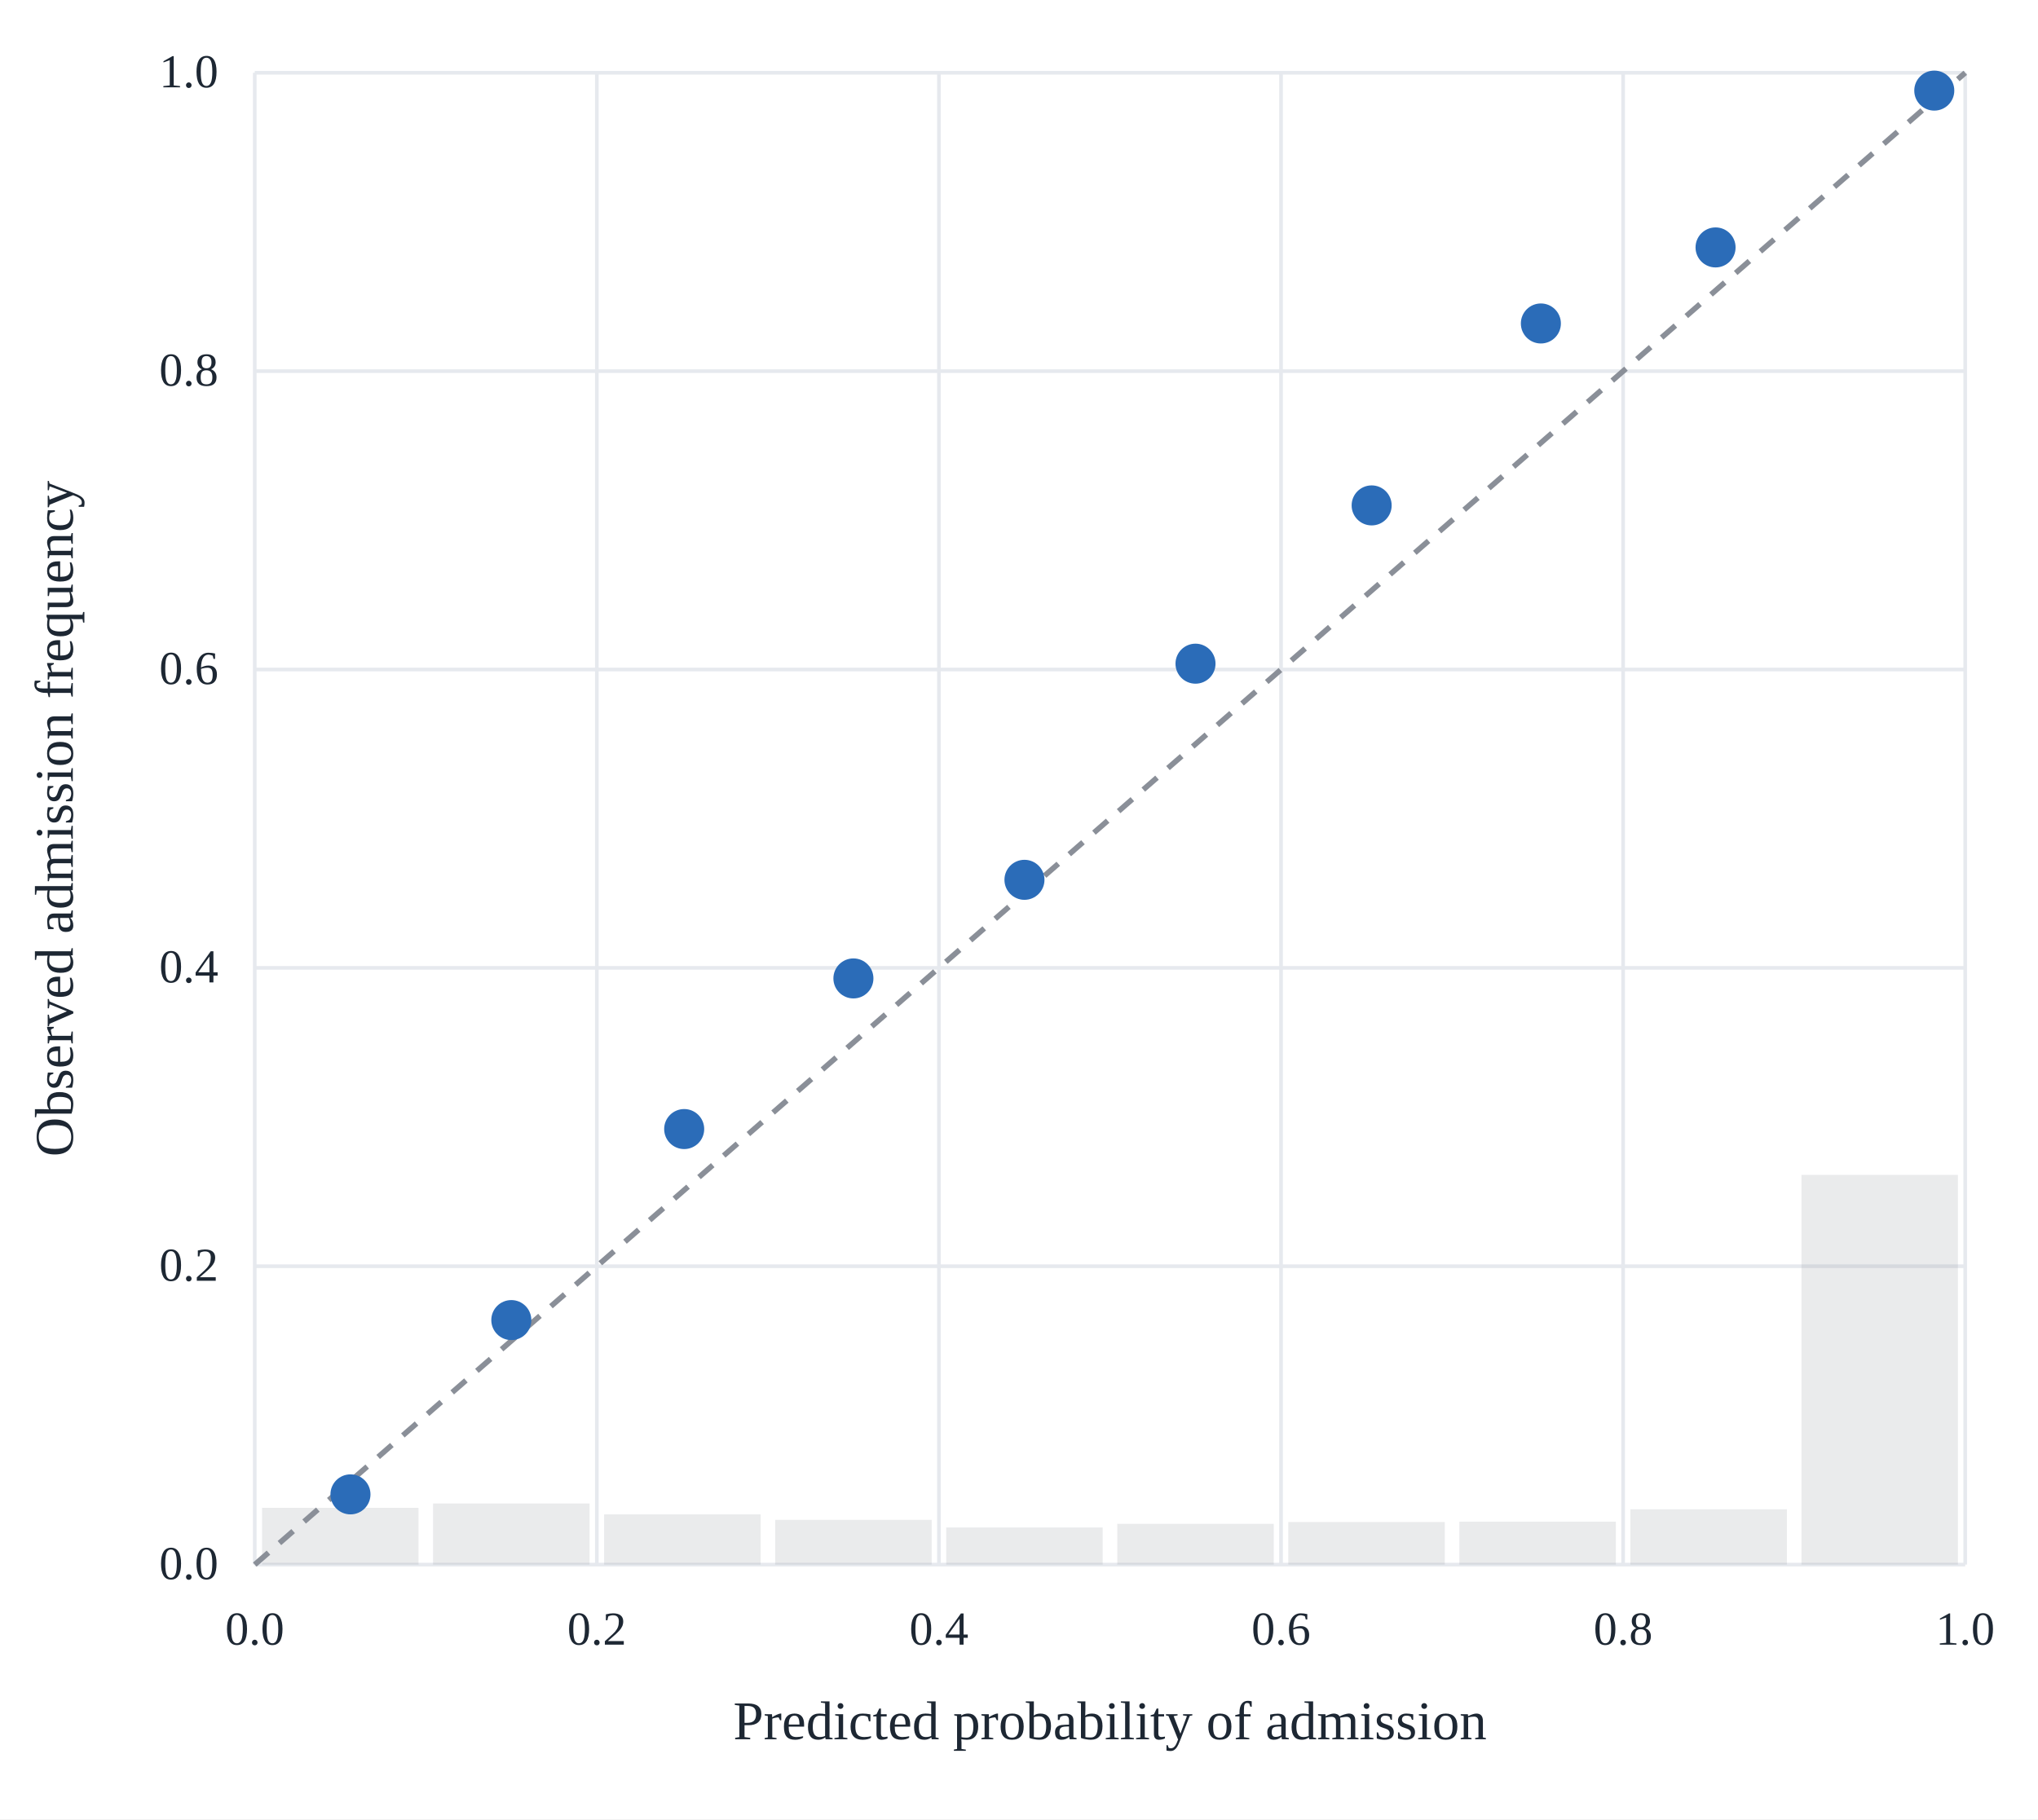
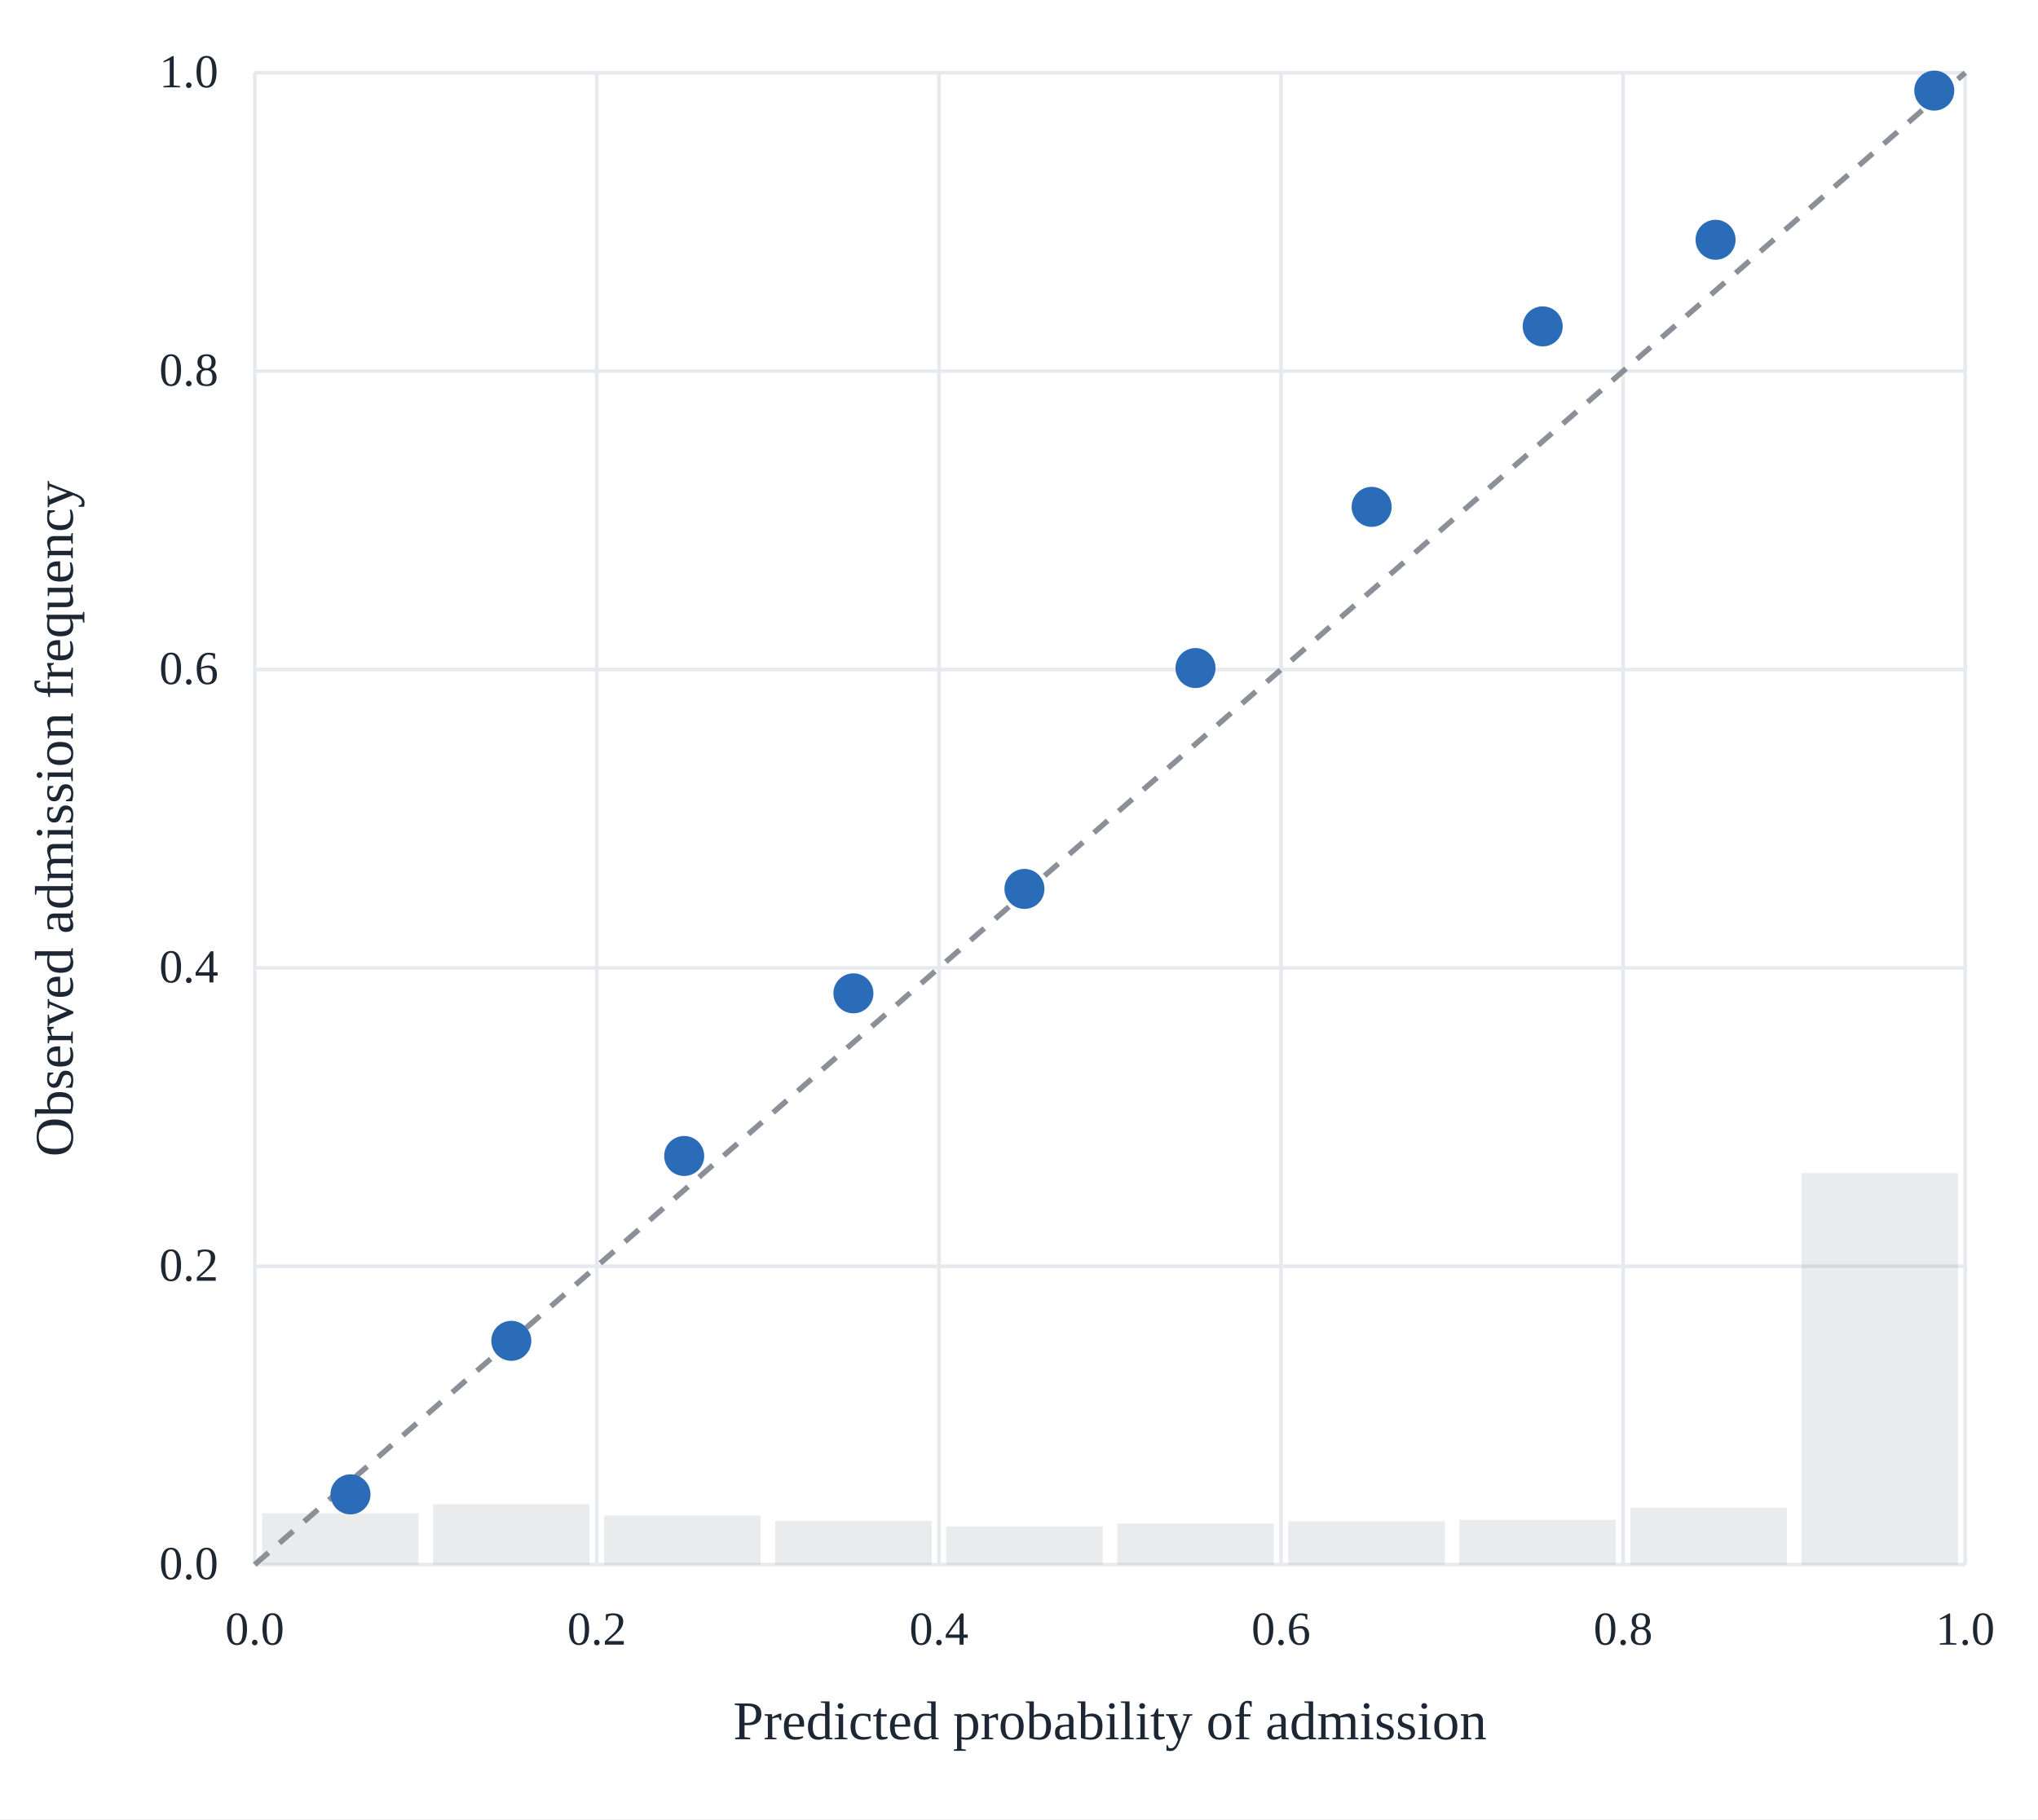
<svg xmlns="http://www.w3.org/2000/svg" viewBox="0 0 560 500" role="img" aria-label="Reliability diagram of the held-out admission probability">
  <rect width="560" height="500" fill="white" />
  <line x1="70.0" y1="430.0" x2="70.0" y2="20.0" stroke="#e6e9ee" stroke-width="1" />
  <line x1="70.0" y1="430.0" x2="540.0" y2="430.0" stroke="#e6e9ee" stroke-width="1" />
  <text x="70.0" y="452" font-family="Georgia, &quot;Times New Roman&quot;, serif" font-size="13" fill="#1d2733" text-anchor="middle">0.0</text>
  <text x="60" y="434.0" font-family="Georgia, &quot;Times New Roman&quot;, serif" font-size="13" fill="#1d2733" text-anchor="end">0.0</text>
  <line x1="164.0" y1="430.0" x2="164.0" y2="20.0" stroke="#e6e9ee" stroke-width="1" />
  <line x1="70.0" y1="348.0" x2="540.0" y2="348.0" stroke="#e6e9ee" stroke-width="1" />
  <text x="164.0" y="452" font-family="Georgia, &quot;Times New Roman&quot;, serif" font-size="13" fill="#1d2733" text-anchor="middle">0.2</text>
  <text x="60" y="352.0" font-family="Georgia, &quot;Times New Roman&quot;, serif" font-size="13" fill="#1d2733" text-anchor="end">0.2</text>
  <line x1="258.0" y1="430.0" x2="258.0" y2="20.0" stroke="#e6e9ee" stroke-width="1" />
  <line x1="70.0" y1="266.0" x2="540.0" y2="266.0" stroke="#e6e9ee" stroke-width="1" />
  <text x="258.0" y="452" font-family="Georgia, &quot;Times New Roman&quot;, serif" font-size="13" fill="#1d2733" text-anchor="middle">0.4</text>
  <text x="60" y="270.0" font-family="Georgia, &quot;Times New Roman&quot;, serif" font-size="13" fill="#1d2733" text-anchor="end">0.4</text>
  <line x1="352.0" y1="430.0" x2="352.0" y2="20.0" stroke="#e6e9ee" stroke-width="1" />
  <line x1="70.0" y1="184.0" x2="540.0" y2="184.0" stroke="#e6e9ee" stroke-width="1" />
  <text x="352.0" y="452" font-family="Georgia, &quot;Times New Roman&quot;, serif" font-size="13" fill="#1d2733" text-anchor="middle">0.6</text>
  <text x="60" y="188.0" font-family="Georgia, &quot;Times New Roman&quot;, serif" font-size="13" fill="#1d2733" text-anchor="end">0.6</text>
  <line x1="446.0" y1="430.0" x2="446.0" y2="20.0" stroke="#e6e9ee" stroke-width="1" />
  <line x1="70.0" y1="102.0" x2="540.0" y2="102.0" stroke="#e6e9ee" stroke-width="1" />
  <text x="446.0" y="452" font-family="Georgia, &quot;Times New Roman&quot;, serif" font-size="13" fill="#1d2733" text-anchor="middle">0.8</text>
  <text x="60" y="106.0" font-family="Georgia, &quot;Times New Roman&quot;, serif" font-size="13" fill="#1d2733" text-anchor="end">0.8</text>
  <line x1="540.0" y1="430.0" x2="540.0" y2="20.0" stroke="#e6e9ee" stroke-width="1" />
  <line x1="70.0" y1="20.0" x2="540.0" y2="20.0" stroke="#e6e9ee" stroke-width="1" />
  <text x="540.0" y="452" font-family="Georgia, &quot;Times New Roman&quot;, serif" font-size="13" fill="#1d2733" text-anchor="middle">1.0</text>
  <text x="60" y="24.0" font-family="Georgia, &quot;Times New Roman&quot;, serif" font-size="13" fill="#1d2733" text-anchor="end">1.0</text>
-   <rect x="72.0" y="414.4" width="43.0" height="15.6" fill="#8a8f98" opacity="0.18" />
-   <rect x="119.0" y="413.2" width="43.0" height="16.8" fill="#8a8f98" opacity="0.18" />
-   <rect x="166.0" y="416.2" width="43.0" height="13.8" fill="#8a8f98" opacity="0.18" />
-   <rect x="213.0" y="417.7" width="43.0" height="12.3" fill="#8a8f98" opacity="0.18" />
-   <rect x="260.0" y="419.8" width="43.0" height="10.2" fill="#8a8f98" opacity="0.18" />
-   <rect x="307.0" y="418.8" width="43.0" height="11.2" fill="#8a8f98" opacity="0.18" />
-   <rect x="354.0" y="418.3" width="43.0" height="11.7" fill="#8a8f98" opacity="0.18" />
-   <rect x="401.0" y="418.2" width="43.0" height="11.8" fill="#8a8f98" opacity="0.18" />
-   <rect x="448.0" y="414.8" width="43.0" height="15.2" fill="#8a8f98" opacity="0.18" />
-   <rect x="495.0" y="322.9" width="43.0" height="107.1" fill="#8a8f98" opacity="0.18" />
+   <rect x="72.0" y="415.9" width="43.0" height="14.1" fill="#8a8f98" opacity="0.18" />
+   <rect x="119.0" y="413.4" width="43.0" height="16.6" fill="#8a8f98" opacity="0.18" />
+   <rect x="166.0" y="416.5" width="43.0" height="13.5" fill="#8a8f98" opacity="0.18" />
+   <rect x="213.0" y="418.0" width="43.0" height="12.0" fill="#8a8f98" opacity="0.18" />
+   <rect x="260.0" y="419.5" width="43.0" height="10.5" fill="#8a8f98" opacity="0.18" />
+   <rect x="307.0" y="418.7" width="43.0" height="11.3" fill="#8a8f98" opacity="0.18" />
+   <rect x="354.0" y="418.1" width="43.0" height="11.9" fill="#8a8f98" opacity="0.18" />
+   <rect x="401.0" y="417.7" width="43.0" height="12.3" fill="#8a8f98" opacity="0.18" />
+   <rect x="448.0" y="414.4" width="43.0" height="15.6" fill="#8a8f98" opacity="0.18" />
+   <rect x="495.0" y="322.4" width="43.0" height="107.6" fill="#8a8f98" opacity="0.18" />
  <line x1="70.0" y1="430.0" x2="540.0" y2="20.0" stroke="#8a8f98" stroke-width="1.5" stroke-dasharray="5 4" />
  <circle cx="96.3" cy="410.7" r="5.5" fill="#2b6cb8" />
-   <circle cx="140.5" cy="362.8" r="5.5" fill="#2b6cb8" />
-   <circle cx="188.0" cy="310.3" r="5.5" fill="#2b6cb8" />
-   <circle cx="234.5" cy="268.9" r="5.5" fill="#2b6cb8" />
-   <circle cx="281.5" cy="241.8" r="5.5" fill="#2b6cb8" />
-   <circle cx="328.5" cy="182.4" r="5.5" fill="#2b6cb8" />
-   <circle cx="376.9" cy="138.9" r="5.5" fill="#2b6cb8" />
-   <circle cx="423.4" cy="88.9" r="5.5" fill="#2b6cb8" />
-   <circle cx="471.4" cy="68.0" r="5.5" fill="#2b6cb8" />
+   <circle cx="140.5" cy="368.5" r="5.5" fill="#2b6cb8" />
+   <circle cx="188.0" cy="317.7" r="5.5" fill="#2b6cb8" />
+   <circle cx="234.5" cy="273.0" r="5.5" fill="#2b6cb8" />
+   <circle cx="281.5" cy="244.3" r="5.5" fill="#2b6cb8" />
+   <circle cx="328.5" cy="183.6" r="5.5" fill="#2b6cb8" />
+   <circle cx="376.9" cy="139.3" r="5.5" fill="#2b6cb8" />
+   <circle cx="423.9" cy="89.7" r="5.5" fill="#2b6cb8" />
+   <circle cx="471.4" cy="65.9" r="5.5" fill="#2b6cb8" />
  <circle cx="531.5" cy="24.9" r="5.5" fill="#2b6cb8" />
  <text x="305.0" y="478" font-family="Georgia, &quot;Times New Roman&quot;, serif" font-size="15" fill="#1d2733" text-anchor="middle">Predicted probability of admission</text>
  <text x="20" y="225.0" font-family="Georgia, &quot;Times New Roman&quot;, serif" font-size="15" fill="#1d2733" text-anchor="middle" transform="rotate(-90 20 225.0)">Observed admission frequency</text>
</svg>
